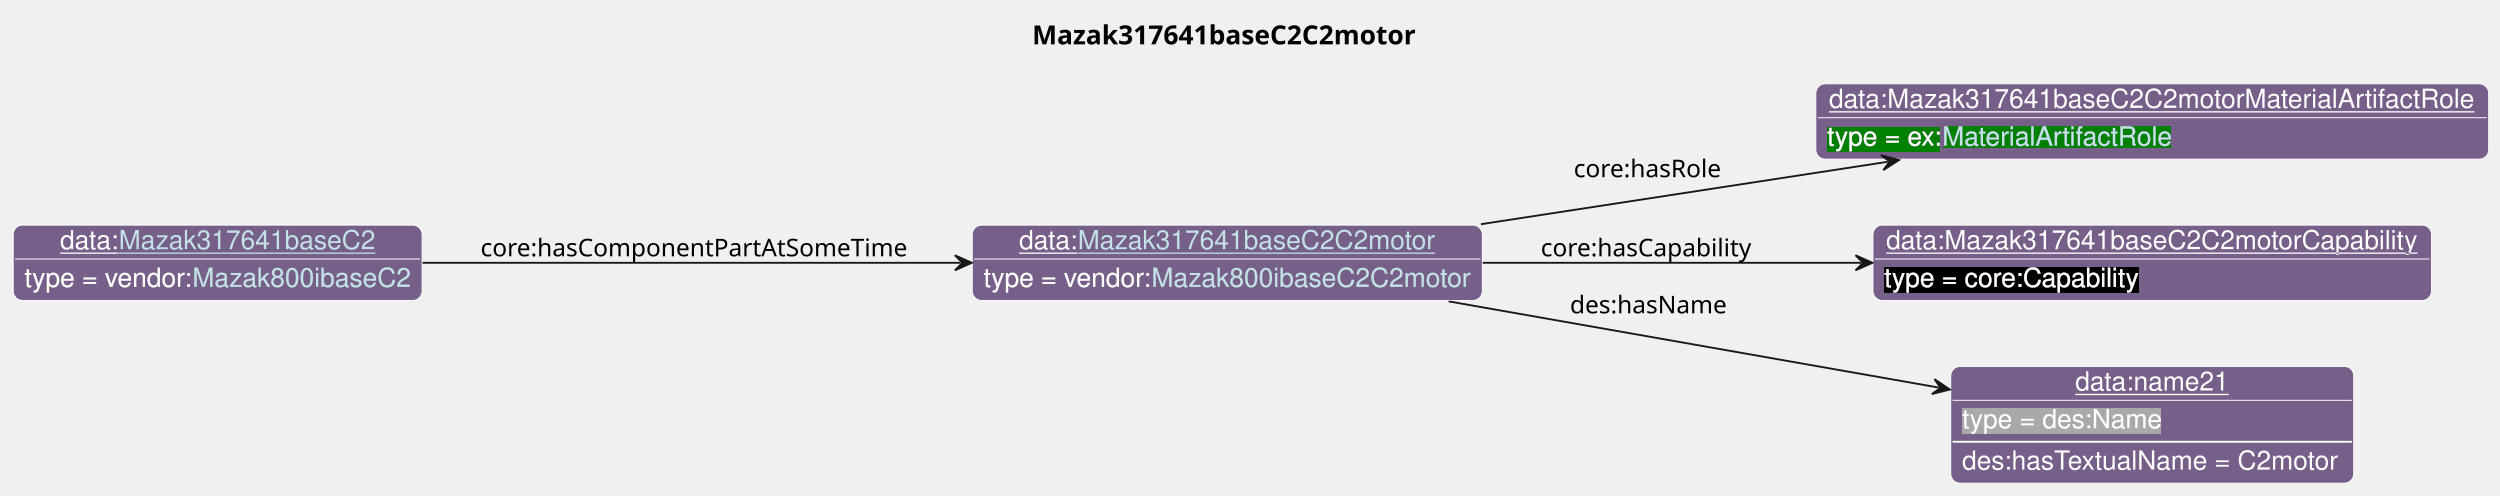
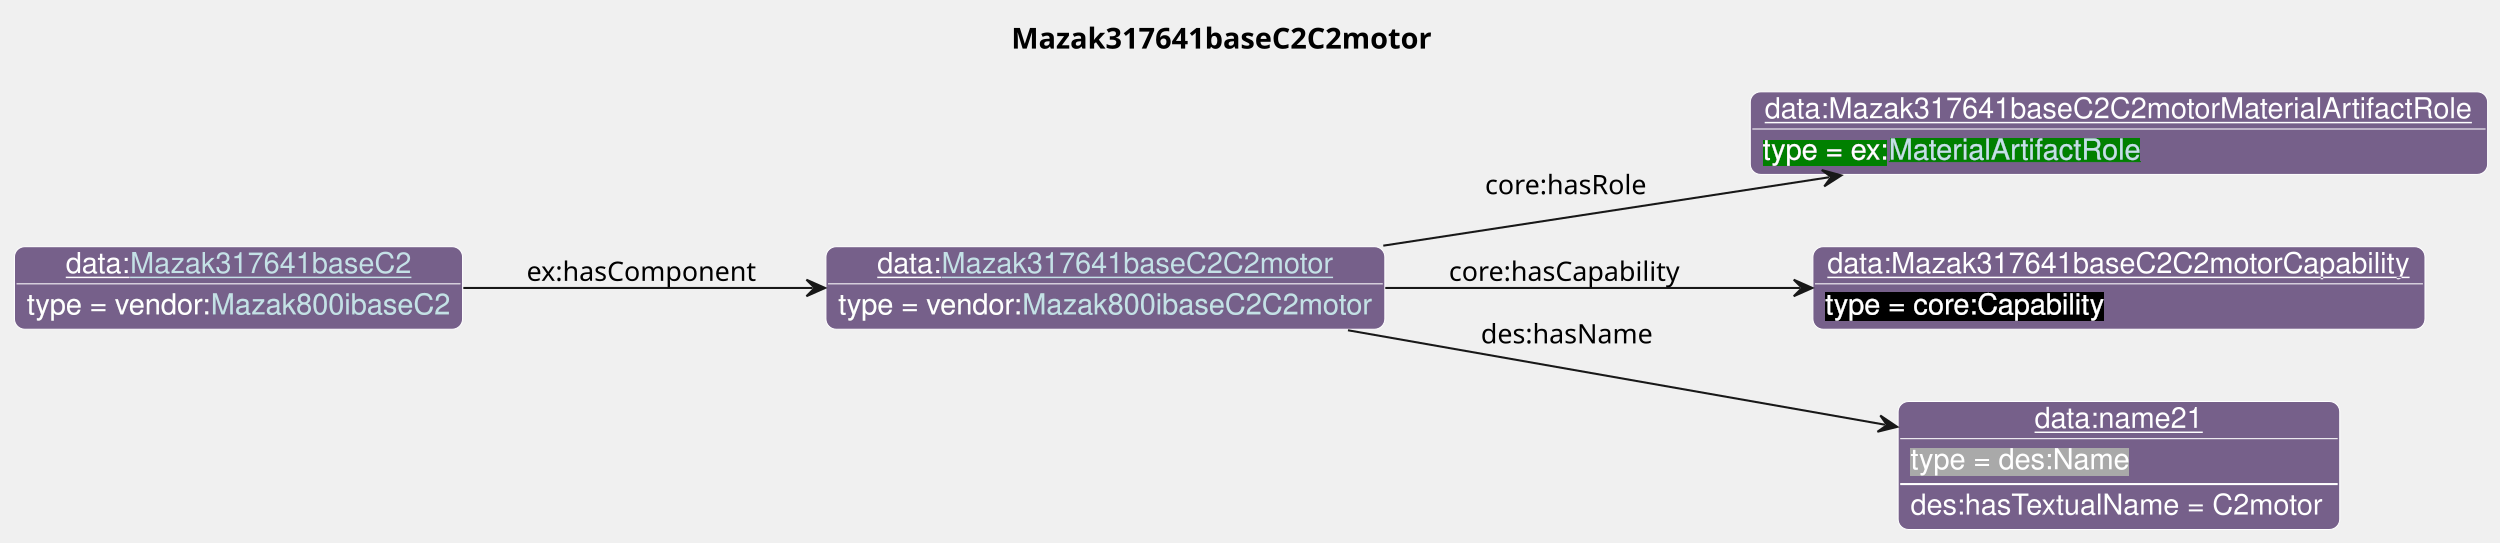
- <svg xmlns="http://www.w3.org/2000/svg" xmlns:xlink="http://www.w3.org/1999/xlink" contentStyleType="text/css" data-diagram-type="CLASS" height="263px" preserveAspectRatio="none" style="width:1327px;height:263px;background:#FFFFFF;" version="1.1" viewBox="0 0 1327 263" width="1327px" zoomAndPan="magnify">
+ <svg xmlns="http://www.w3.org/2000/svg" xmlns:xlink="http://www.w3.org/1999/xlink" contentStyleType="text/css" data-diagram-type="CLASS" height="263px" preserveAspectRatio="none" style="width:1211px;height:263px;background:#FFFFFF;" version="1.1" viewBox="0 0 1211 263" width="1211px" zoomAndPan="magnify">
  <defs>
-     <filter height="1" id="b6q6db5bpeps0" width="1" x="0" y="0">
+     <filter height="1" id="b1w69m33eh23tx0" width="1" x="0" y="0">
      <feFlood flood-color="#76608A" result="flood" />
      <feComposite in="SourceGraphic" in2="flood" operator="over" />
    </filter>
-     <filter height="1" id="b6q6db5bpeps1" width="1" x="0" y="0">
+     <filter height="1" id="b1w69m33eh23tx1" width="1" x="0" y="0">
      <feFlood flood-color="#008000" result="flood" />
      <feComposite in="SourceGraphic" in2="flood" operator="over" />
    </filter>
-     <filter height="1" id="b6q6db5bpeps2" width="1" x="0" y="0">
+     <filter height="1" id="b1w69m33eh23tx2" width="1" x="0" y="0">
      <feFlood flood-color="#000000" result="flood" />
      <feComposite in="SourceGraphic" in2="flood" operator="over" />
    </filter>
-     <filter height="1" id="b6q6db5bpeps3" width="1" x="0" y="0">
+     <filter height="1" id="b1w69m33eh23tx3" width="1" x="0" y="0">
      <feFlood flood-color="#A9A9A9" result="flood" />
      <feComposite in="SourceGraphic" in2="flood" operator="over" />
    </filter>
  </defs>
  <g>
    <g class="title" data-source-line="13">
-       <text fill="#000000" font-family="sans-serif" font-size="14" font-weight="bold" lengthAdjust="spacing" textLength="217.253" x="547.877" y="23.535">Mazak317641baseC2C2motor</text>
+       <text fill="#000000" font-family="sans-serif" font-size="14" font-weight="bold" lengthAdjust="spacing" textLength="217.253" x="489.877" y="23.535">Mazak317641baseC2C2motor</text>
    </g>
    <g class="entity" data-entity="o0" data-source-line="131" data-uid="ent0002" id="entity_o0">
-       <rect fill="#76608A" height="40" rx="5" ry="5" style="stroke:#FFFFFF;stroke-width:0.5;" width="270.754" x="516.07" y="119.488" />
-       <text fill="#FFFFFF" font-family="Helvetica" font-size="14" lengthAdjust="spacing" text-decoration="underline" textLength="31.138" x="540.934" y="132.269">data:</text>
+       <rect fill="#76608A" height="40" rx="5" ry="5" style="stroke:#FFFFFF;stroke-width:0.5;" width="270.754" x="400.07" y="119.488" />
+       <text fill="#FFFFFF" font-family="Helvetica" font-size="14" lengthAdjust="spacing" text-decoration="underline" textLength="31.138" x="424.934" y="132.269">data:</text>
      <a href="./Mazak317641baseC2C2motor.html" target="_top" title="./Mazak317641baseC2C2motor.html" xlink:actuate="onRequest" xlink:href="./Mazak317641baseC2C2motor.html" xlink:show="new" xlink:title="./Mazak317641baseC2C2motor.html" xlink:type="simple">
-         <text fill="#C4E1E6" font-family="Helvetica" font-size="14" lengthAdjust="spacing" text-decoration="underline" textLength="189.889" x="572.072" y="132.269">Mazak317641baseC2C2motor</text>
+         <text fill="#C4E1E6" font-family="Helvetica" font-size="14" lengthAdjust="spacing" text-decoration="underline" textLength="189.889" x="456.072" y="132.269">Mazak317641baseC2C2motor</text>
      </a>
-       <line style="stroke:#FFFFFF;stroke-width:0.5;" x1="517.07" x2="785.824" y1="137.488" y2="137.488" />
-       <text fill="#FFFFFF" filter="url(#b6q6db5bpeps0)" font-family="Helvetica" font-size="14" lengthAdjust="spacing" textLength="89.113" x="522.07" y="152.269">type = vendor:</text>
+       <line style="stroke:#FFFFFF;stroke-width:0.5;" x1="401.07" x2="669.824" y1="137.488" y2="137.488" />
+       <text fill="#FFFFFF" filter="url(#b1w69m33eh23tx0)" font-family="Helvetica" font-size="14" lengthAdjust="spacing" textLength="89.113" x="406.07" y="152.269">type = vendor:</text>
      <a href="../Mazak.html#Mazak800ibaseC2C2motor" target="_top" title="../Mazak.html#Mazak800ibaseC2C2motor" xlink:actuate="onRequest" xlink:href="../Mazak.html#Mazak800ibaseC2C2motor" xlink:show="new" xlink:title="../Mazak.html#Mazak800ibaseC2C2motor" xlink:type="simple">
-         <text fill="#C4E1E6" filter="url(#b6q6db5bpeps0)" font-family="Helvetica" font-size="14" lengthAdjust="spacing" textLength="169.641" x="611.183" y="152.269">Mazak800ibaseC2C2motor</text>
-         <line style="stroke:#76608A;stroke-width:0.5;" x1="611.183" x2="780.824" y1="153.269" y2="153.269" />
+         <text fill="#C4E1E6" filter="url(#b1w69m33eh23tx0)" font-family="Helvetica" font-size="14" lengthAdjust="spacing" textLength="169.641" x="495.183" y="152.269">Mazak800ibaseC2C2motor</text>
+         <line style="stroke:#76608A;stroke-width:0.5;" x1="495.183" x2="664.824" y1="153.269" y2="153.269" />
      </a>
    </g>
    <g class="entity" data-entity="o1" data-source-line="131" data-uid="ent0003" id="entity_o1">
-       <rect fill="#76608A" height="40" rx="5" ry="5" style="stroke:#FFFFFF;stroke-width:0.5;" width="357.178" x="963.83" y="44.488" />
-       <text fill="#FFFFFF" font-family="Helvetica" font-size="14" lengthAdjust="spacing" text-decoration="underline" textLength="343.178" x="970.83" y="57.269">data:Mazak317641baseC2C2motorMaterialArtifactRole</text>
-       <line style="stroke:#FFFFFF;stroke-width:0.5;" x1="964.83" x2="1320.008" y1="62.488" y2="62.488" />
-       <text fill="#FFFFFF" filter="url(#b6q6db5bpeps1)" font-family="Helvetica" font-size="14" lengthAdjust="spacing" textLength="61.093" x="969.83" y="77.269">type = ex:</text>
+       <rect fill="#76608A" height="40" rx="5" ry="5" style="stroke:#FFFFFF;stroke-width:0.5;" width="357.178" x="847.83" y="44.488" />
+       <text fill="#FFFFFF" font-family="Helvetica" font-size="14" lengthAdjust="spacing" text-decoration="underline" textLength="343.178" x="854.83" y="57.269">data:Mazak317641baseC2C2motorMaterialArtifactRole</text>
+       <line style="stroke:#FFFFFF;stroke-width:0.5;" x1="848.83" x2="1204.008" y1="62.488" y2="62.488" />
+       <text fill="#FFFFFF" filter="url(#b1w69m33eh23tx1)" font-family="Helvetica" font-size="14" lengthAdjust="spacing" textLength="61.093" x="853.83" y="77.269">type = ex:</text>
      <a href="../Example.html#MaterialArtifactRole" target="_top" title="../Example.html#MaterialArtifactRole" xlink:actuate="onRequest" xlink:href="../Example.html#MaterialArtifactRole" xlink:show="new" xlink:title="../Example.html#MaterialArtifactRole" xlink:type="simple">
-         <text fill="#C4E1E6" filter="url(#b6q6db5bpeps1)" font-family="Helvetica" font-size="14" lengthAdjust="spacing" textLength="122.151" x="1030.923" y="77.269">MaterialArtifactRole</text>
-         <line style="stroke:#008000;stroke-width:0.5;" x1="1030.923" x2="1153.074" y1="78.269" y2="78.269" />
+         <text fill="#C4E1E6" filter="url(#b1w69m33eh23tx1)" font-family="Helvetica" font-size="14" lengthAdjust="spacing" textLength="122.151" x="914.923" y="77.269">MaterialArtifactRole</text>
+         <line style="stroke:#008000;stroke-width:0.5;" x1="914.923" x2="1037.074" y1="78.269" y2="78.269" />
      </a>
    </g>
    <g class="entity" data-entity="o2" data-source-line="131" data-uid="ent0004" id="entity_o2">
-       <rect fill="#76608A" height="40" rx="5" ry="5" style="stroke:#FFFFFF;stroke-width:0.5;" width="296.502" x="994.16" y="119.488" />
-       <text fill="#FFFFFF" font-family="Helvetica" font-size="14" lengthAdjust="spacing" text-decoration="underline" textLength="282.502" x="1001.16" y="132.269">data:Mazak317641baseC2C2motorCapability</text>
-       <line style="stroke:#FFFFFF;stroke-width:0.5;" x1="995.16" x2="1289.662" y1="137.488" y2="137.488" />
-       <text fill="#FFFFFF" filter="url(#b6q6db5bpeps2)" font-family="Helvetica" font-size="14" lengthAdjust="spacing" textLength="135.017" x="1000.16" y="152.269">type = core:Capability</text>
+       <rect fill="#76608A" height="40" rx="5" ry="5" style="stroke:#FFFFFF;stroke-width:0.5;" width="296.502" x="878.16" y="119.488" />
+       <text fill="#FFFFFF" font-family="Helvetica" font-size="14" lengthAdjust="spacing" text-decoration="underline" textLength="282.502" x="885.16" y="132.269">data:Mazak317641baseC2C2motorCapability</text>
+       <line style="stroke:#FFFFFF;stroke-width:0.5;" x1="879.16" x2="1173.662" y1="137.488" y2="137.488" />
+       <text fill="#FFFFFF" filter="url(#b1w69m33eh23tx2)" font-family="Helvetica" font-size="14" lengthAdjust="spacing" textLength="135.017" x="884.16" y="152.269">type = core:Capability</text>
    </g>
    <g class="entity" data-entity="o3" data-source-line="131" data-uid="ent0005" id="entity_o3">
-       <rect fill="#76608A" height="62" rx="5" ry="5" style="stroke:#FFFFFF;stroke-width:0.5;" width="213.927" x="1035.45" y="194.488" />
-       <text fill="#FFFFFF" font-family="Helvetica" font-size="14" lengthAdjust="spacing" text-decoration="underline" textLength="81.731" x="1101.548" y="207.269">data:name21</text>
-       <line style="stroke:#FFFFFF;stroke-width:0.5;" x1="1036.45" x2="1248.377" y1="212.488" y2="212.488" />
-       <text fill="#FFFFFF" filter="url(#b6q6db5bpeps3)" font-family="Helvetica" font-size="14" lengthAdjust="spacing" textLength="106.224" x="1041.45" y="227.269">type = des:Name</text>
-       <line style="stroke:#FFFFFF;stroke-width:1;" x1="1036.45" x2="1248.377" y1="234.488" y2="234.488" />
-       <text fill="#FFFFFF" font-family="Helvetica" font-size="14" lengthAdjust="spacing" textLength="201.927" x="1041.45" y="249.269">des:hasTextualName = C2motor</text>
+       <rect fill="#76608A" height="62" rx="5" ry="5" style="stroke:#FFFFFF;stroke-width:0.5;" width="213.927" x="919.45" y="194.488" />
+       <text fill="#FFFFFF" font-family="Helvetica" font-size="14" lengthAdjust="spacing" text-decoration="underline" textLength="81.731" x="985.548" y="207.269">data:name21</text>
+       <line style="stroke:#FFFFFF;stroke-width:0.5;" x1="920.45" x2="1132.377" y1="212.488" y2="212.488" />
+       <text fill="#FFFFFF" filter="url(#b1w69m33eh23tx3)" font-family="Helvetica" font-size="14" lengthAdjust="spacing" textLength="106.224" x="925.45" y="227.269">type = des:Name</text>
+       <line style="stroke:#FFFFFF;stroke-width:1;" x1="920.45" x2="1132.377" y1="234.488" y2="234.488" />
+       <text fill="#FFFFFF" font-family="Helvetica" font-size="14" lengthAdjust="spacing" textLength="201.927" x="925.45" y="249.269">des:hasTextualName = C2motor</text>
    </g>
    <g class="entity" data-entity="o4" data-source-line="131" data-uid="ent0006" id="entity_o4">
      <rect fill="#76608A" height="40" rx="5" ry="5" style="stroke:#FFFFFF;stroke-width:0.5;" width="217.071" x="7" y="119.488" />
      <text fill="#FFFFFF" font-family="Helvetica" font-size="14" lengthAdjust="spacing" text-decoration="underline" textLength="31.138" x="31.864" y="132.269">data:</text>
      <a href="./Mazak317641baseC2.html" target="_top" title="./Mazak317641baseC2.html" xlink:actuate="onRequest" xlink:href="./Mazak317641baseC2.html" xlink:show="new" xlink:title="./Mazak317641baseC2.html" xlink:type="simple">
        <text fill="#C4E1E6" font-family="Helvetica" font-size="14" lengthAdjust="spacing" text-decoration="underline" textLength="136.206" x="63.002" y="132.269">Mazak317641baseC2</text>
      </a>
      <line style="stroke:#FFFFFF;stroke-width:0.5;" x1="8" x2="223.071" y1="137.488" y2="137.488" />
-       <text fill="#FFFFFF" filter="url(#b6q6db5bpeps0)" font-family="Helvetica" font-size="14" lengthAdjust="spacing" textLength="89.113" x="13" y="152.269">type = vendor:</text>
+       <text fill="#FFFFFF" filter="url(#b1w69m33eh23tx0)" font-family="Helvetica" font-size="14" lengthAdjust="spacing" textLength="89.113" x="13" y="152.269">type = vendor:</text>
      <a href="../Mazak.html#Mazak800ibaseC2" target="_top" title="../Mazak.html#Mazak800ibaseC2" xlink:actuate="onRequest" xlink:href="../Mazak.html#Mazak800ibaseC2" xlink:show="new" xlink:title="../Mazak.html#Mazak800ibaseC2" xlink:type="simple">
-         <text fill="#C4E1E6" filter="url(#b6q6db5bpeps0)" font-family="Helvetica" font-size="14" lengthAdjust="spacing" textLength="115.958" x="102.113" y="152.269">Mazak800ibaseC2</text>
+         <text fill="#C4E1E6" filter="url(#b1w69m33eh23tx0)" font-family="Helvetica" font-size="14" lengthAdjust="spacing" textLength="115.958" x="102.113" y="152.269">Mazak800ibaseC2</text>
        <line style="stroke:#76608A;stroke-width:0.5;" x1="102.113" x2="218.071" y1="153.269" y2="153.269" />
      </a>
    </g>
    <g class="link" data-entity-1="o0" data-entity-2="o1" data-source-line="195" data-uid="lnk7" id="link_o0_o1">
-       <path codeLine="195" d="M786.06,118.998 C855.05,108.408 933.059,96.448 1002.029,85.868" fill="none" id="o0-to-o1" style="stroke:#181818;stroke-width:1;" />
-       <polygon fill="#181818" points="1007.96,84.958,998.458,82.369,1003.018,85.716,999.671,90.277,1007.96,84.958" style="stroke:#181818;stroke-width:1;" />
-       <text fill="#000000" font-family="sans-serif" font-size="13" lengthAdjust="spacing" textLength="80.399" x="835.33" y="94.067">core:hasRole</text>
+       <path codeLine="195" d="M670.06,118.998 C739.05,108.408 817.059,96.448 886.029,85.868" fill="none" id="o0-to-o1" style="stroke:#181818;stroke-width:1;" />
+       <polygon fill="#181818" points="891.96,84.958,882.458,82.369,887.018,85.716,883.671,90.277,891.96,84.958" style="stroke:#181818;stroke-width:1;" />
+       <text fill="#000000" font-family="sans-serif" font-size="13" lengthAdjust="spacing" textLength="80.399" x="719.33" y="94.067">core:hasRole</text>
    </g>
    <g class="link" data-entity-1="o0" data-entity-2="o2" data-source-line="195" data-uid="lnk8" id="link_o0_o2">
-       <path codeLine="195" d="M787.03,139.488 C851.2,139.488 922.13,139.488 987.89,139.488" fill="none" id="o0-to-o2" style="stroke:#181818;stroke-width:1;" />
-       <polygon fill="#181818" points="993.89,139.488,984.89,135.488,988.89,139.488,984.89,143.488,993.89,139.488" style="stroke:#181818;stroke-width:1;" />
-       <text fill="#000000" font-family="sans-serif" font-size="13" lengthAdjust="spacing" textLength="115.838" x="817.83" y="136.057">core:hasCapability</text>
+       <path codeLine="195" d="M671.03,139.488 C735.2,139.488 806.13,139.488 871.89,139.488" fill="none" id="o0-to-o2" style="stroke:#181818;stroke-width:1;" />
+       <polygon fill="#181818" points="877.89,139.488,868.89,135.488,872.89,139.488,868.89,143.488,877.89,139.488" style="stroke:#181818;stroke-width:1;" />
+       <text fill="#000000" font-family="sans-serif" font-size="13" lengthAdjust="spacing" textLength="115.838" x="701.83" y="136.057">core:hasCapability</text>
    </g>
    <g class="link" data-entity-1="o0" data-entity-2="o3" data-source-line="195" data-uid="lnk9" id="link_o0_o3">
-       <path codeLine="195" d="M768.95,159.978 C849.73,174.188 950.581,191.919 1029.081,205.729" fill="none" id="o0-to-o3" style="stroke:#181818;stroke-width:1;" />
-       <polygon fill="#181818" points="1034.99,206.768,1026.819,201.269,1030.066,205.902,1025.433,209.148,1034.99,206.768" style="stroke:#181818;stroke-width:1;" />
-       <text fill="#000000" font-family="sans-serif" font-size="13" lengthAdjust="spacing" textLength="84.202" x="833.33" y="166.327">des:hasName</text>
+       <path codeLine="195" d="M652.95,159.978 C733.73,174.188 834.581,191.919 913.081,205.729" fill="none" id="o0-to-o3" style="stroke:#181818;stroke-width:1;" />
+       <polygon fill="#181818" points="918.99,206.768,910.819,201.269,914.066,205.902,909.433,209.148,918.99,206.768" style="stroke:#181818;stroke-width:1;" />
+       <text fill="#000000" font-family="sans-serif" font-size="13" lengthAdjust="spacing" textLength="84.202" x="717.33" y="166.327">des:hasName</text>
    </g>
    <g class="link" data-entity-1="o4" data-entity-2="o0" data-source-line="195" data-uid="lnk10" id="link_o4_o0">
-       <path codeLine="195" d="M224.26,139.488 C308.33,139.488 419.61,139.488 509.86,139.488" fill="none" id="o4-to-o0" style="stroke:#181818;stroke-width:1;" />
-       <polygon fill="#181818" points="515.86,139.488,506.86,135.488,510.86,139.488,506.86,143.488,515.86,139.488" style="stroke:#181818;stroke-width:1;" />
-       <text fill="#000000" font-family="sans-serif" font-size="13" lengthAdjust="spacing" textLength="230.82" x="255.07" y="136.057">core:hasComponentPartAtSomeTime</text>
+       <path codeLine="195" d="M224.43,139.488 C277.88,139.488 336.95,139.488 393.64,139.488" fill="none" id="o4-to-o0" style="stroke:#181818;stroke-width:1;" />
+       <polygon fill="#181818" points="399.64,139.488,390.64,135.488,394.64,139.488,390.64,143.488,399.64,139.488" style="stroke:#181818;stroke-width:1;" />
+       <text fill="#000000" font-family="sans-serif" font-size="13" lengthAdjust="spacing" textLength="114.728" x="255.07" y="136.057">ex:hasComponent</text>
    </g>
  </g>
</svg>
